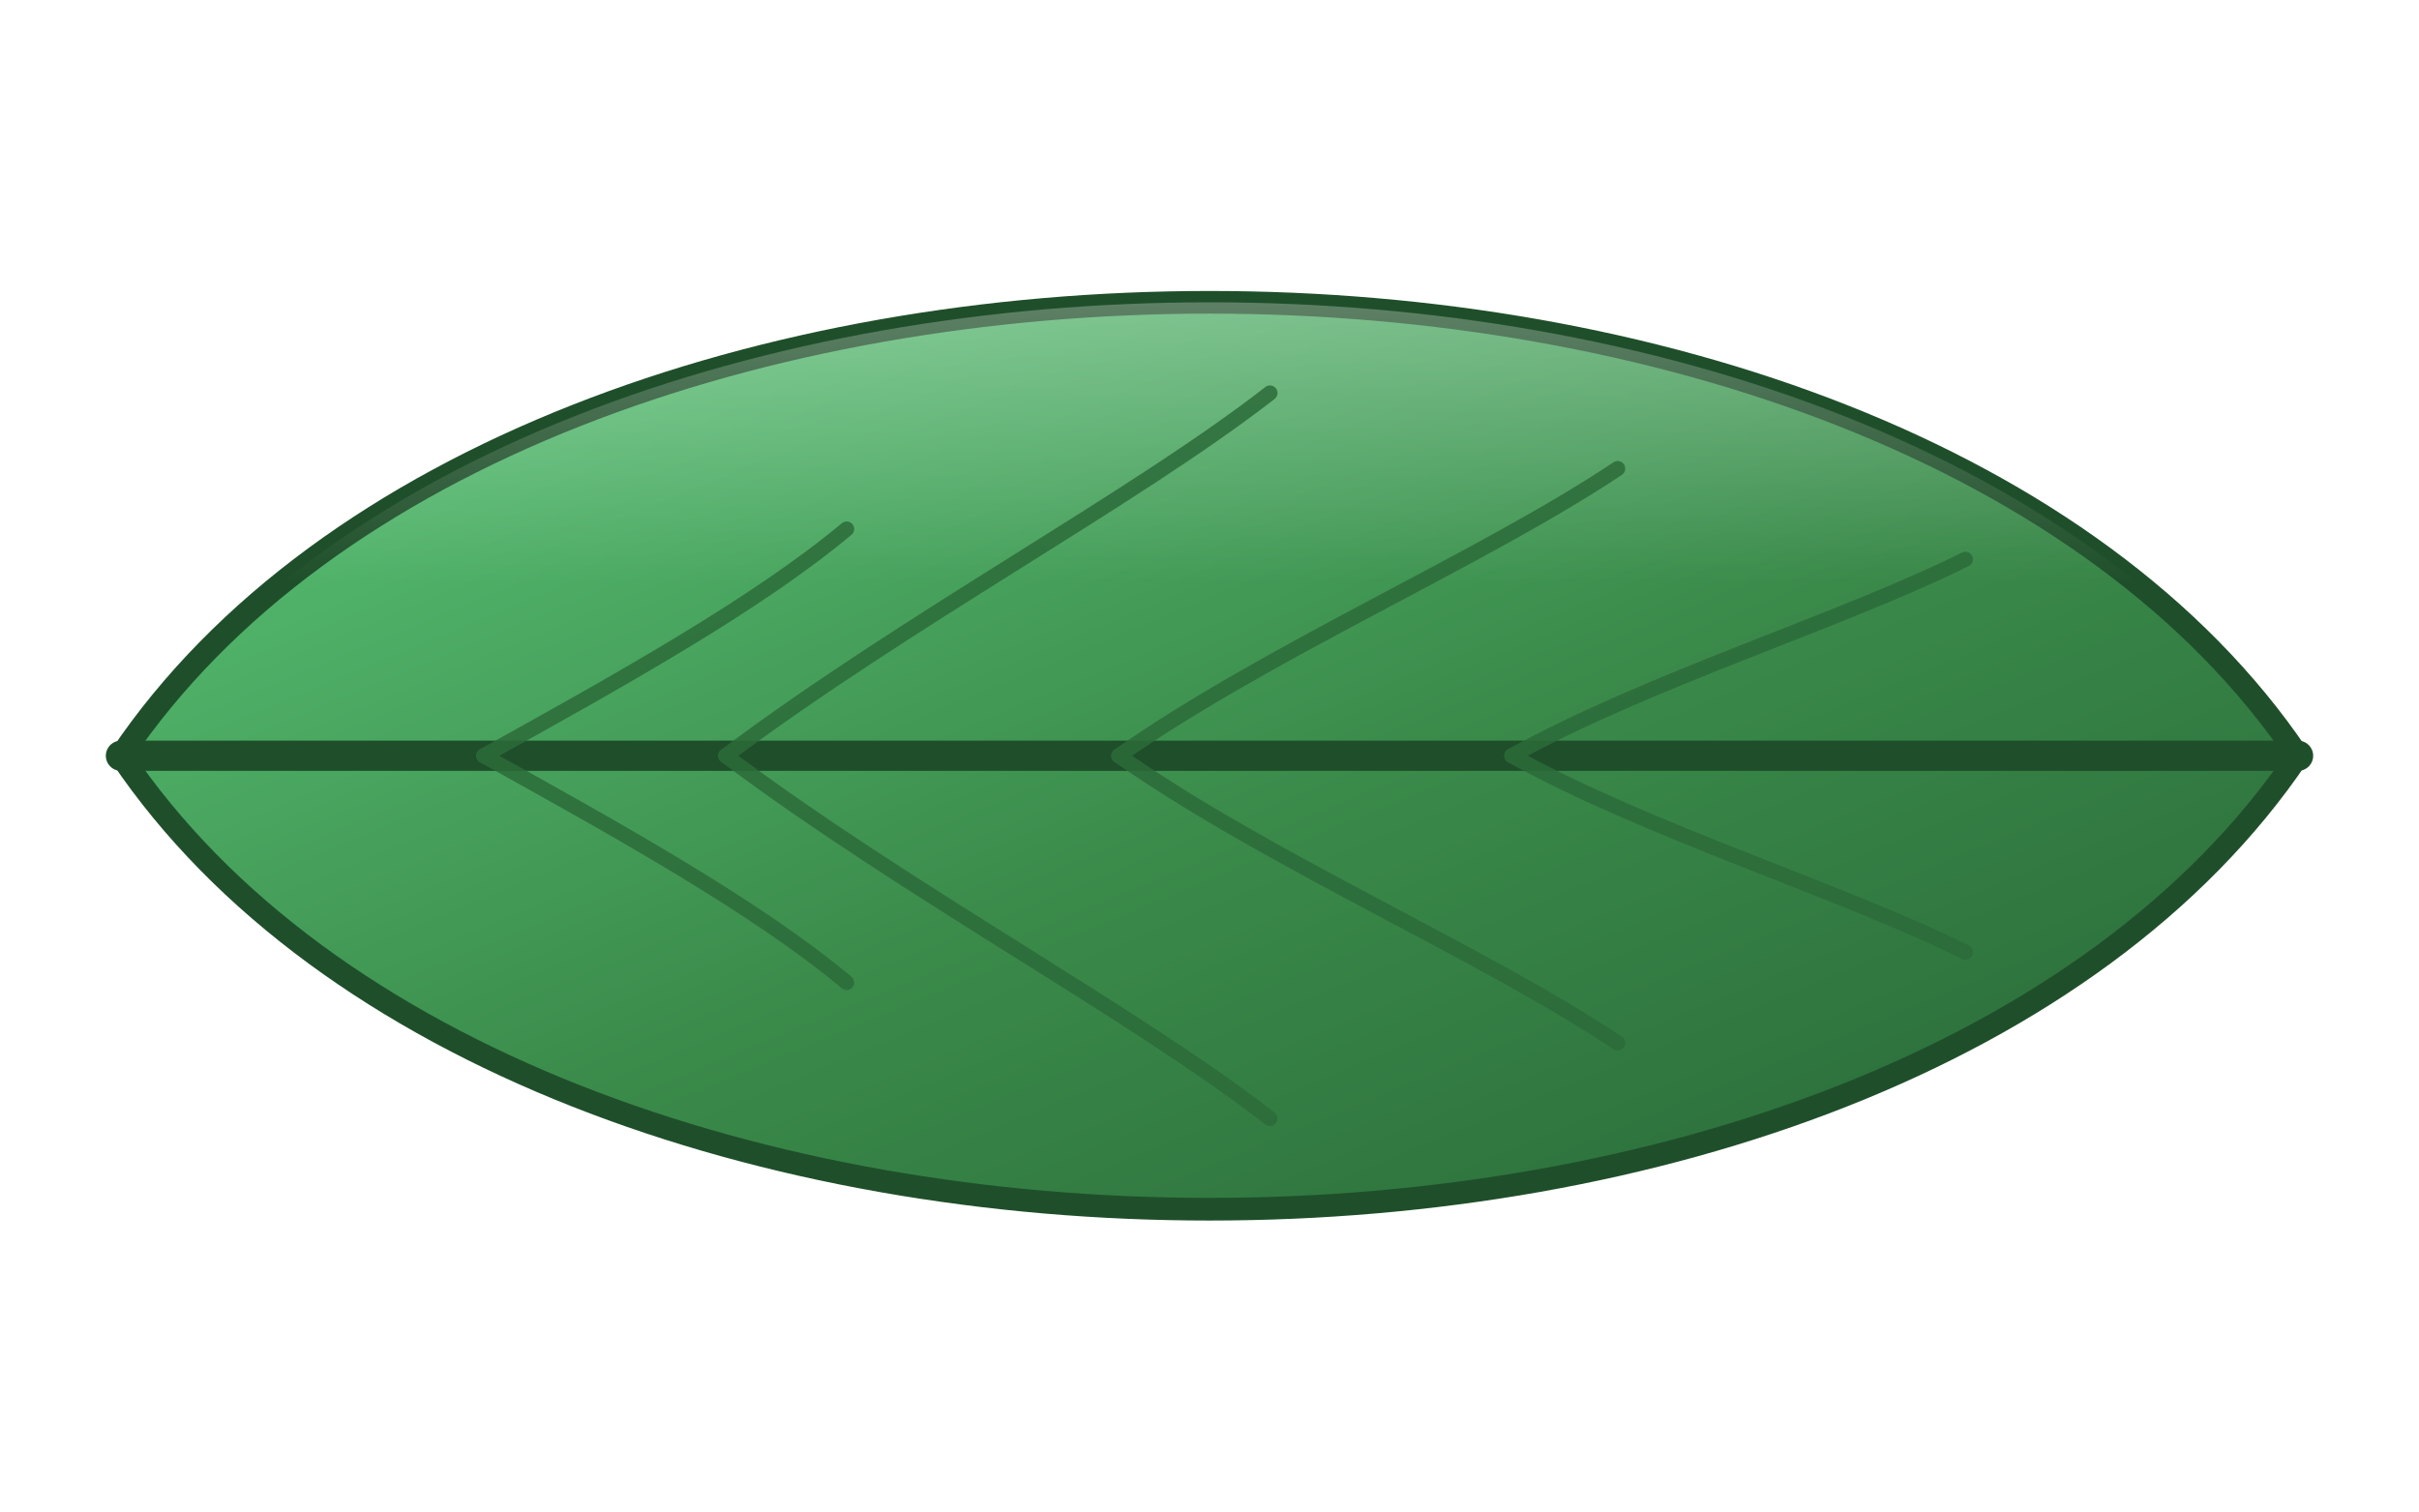
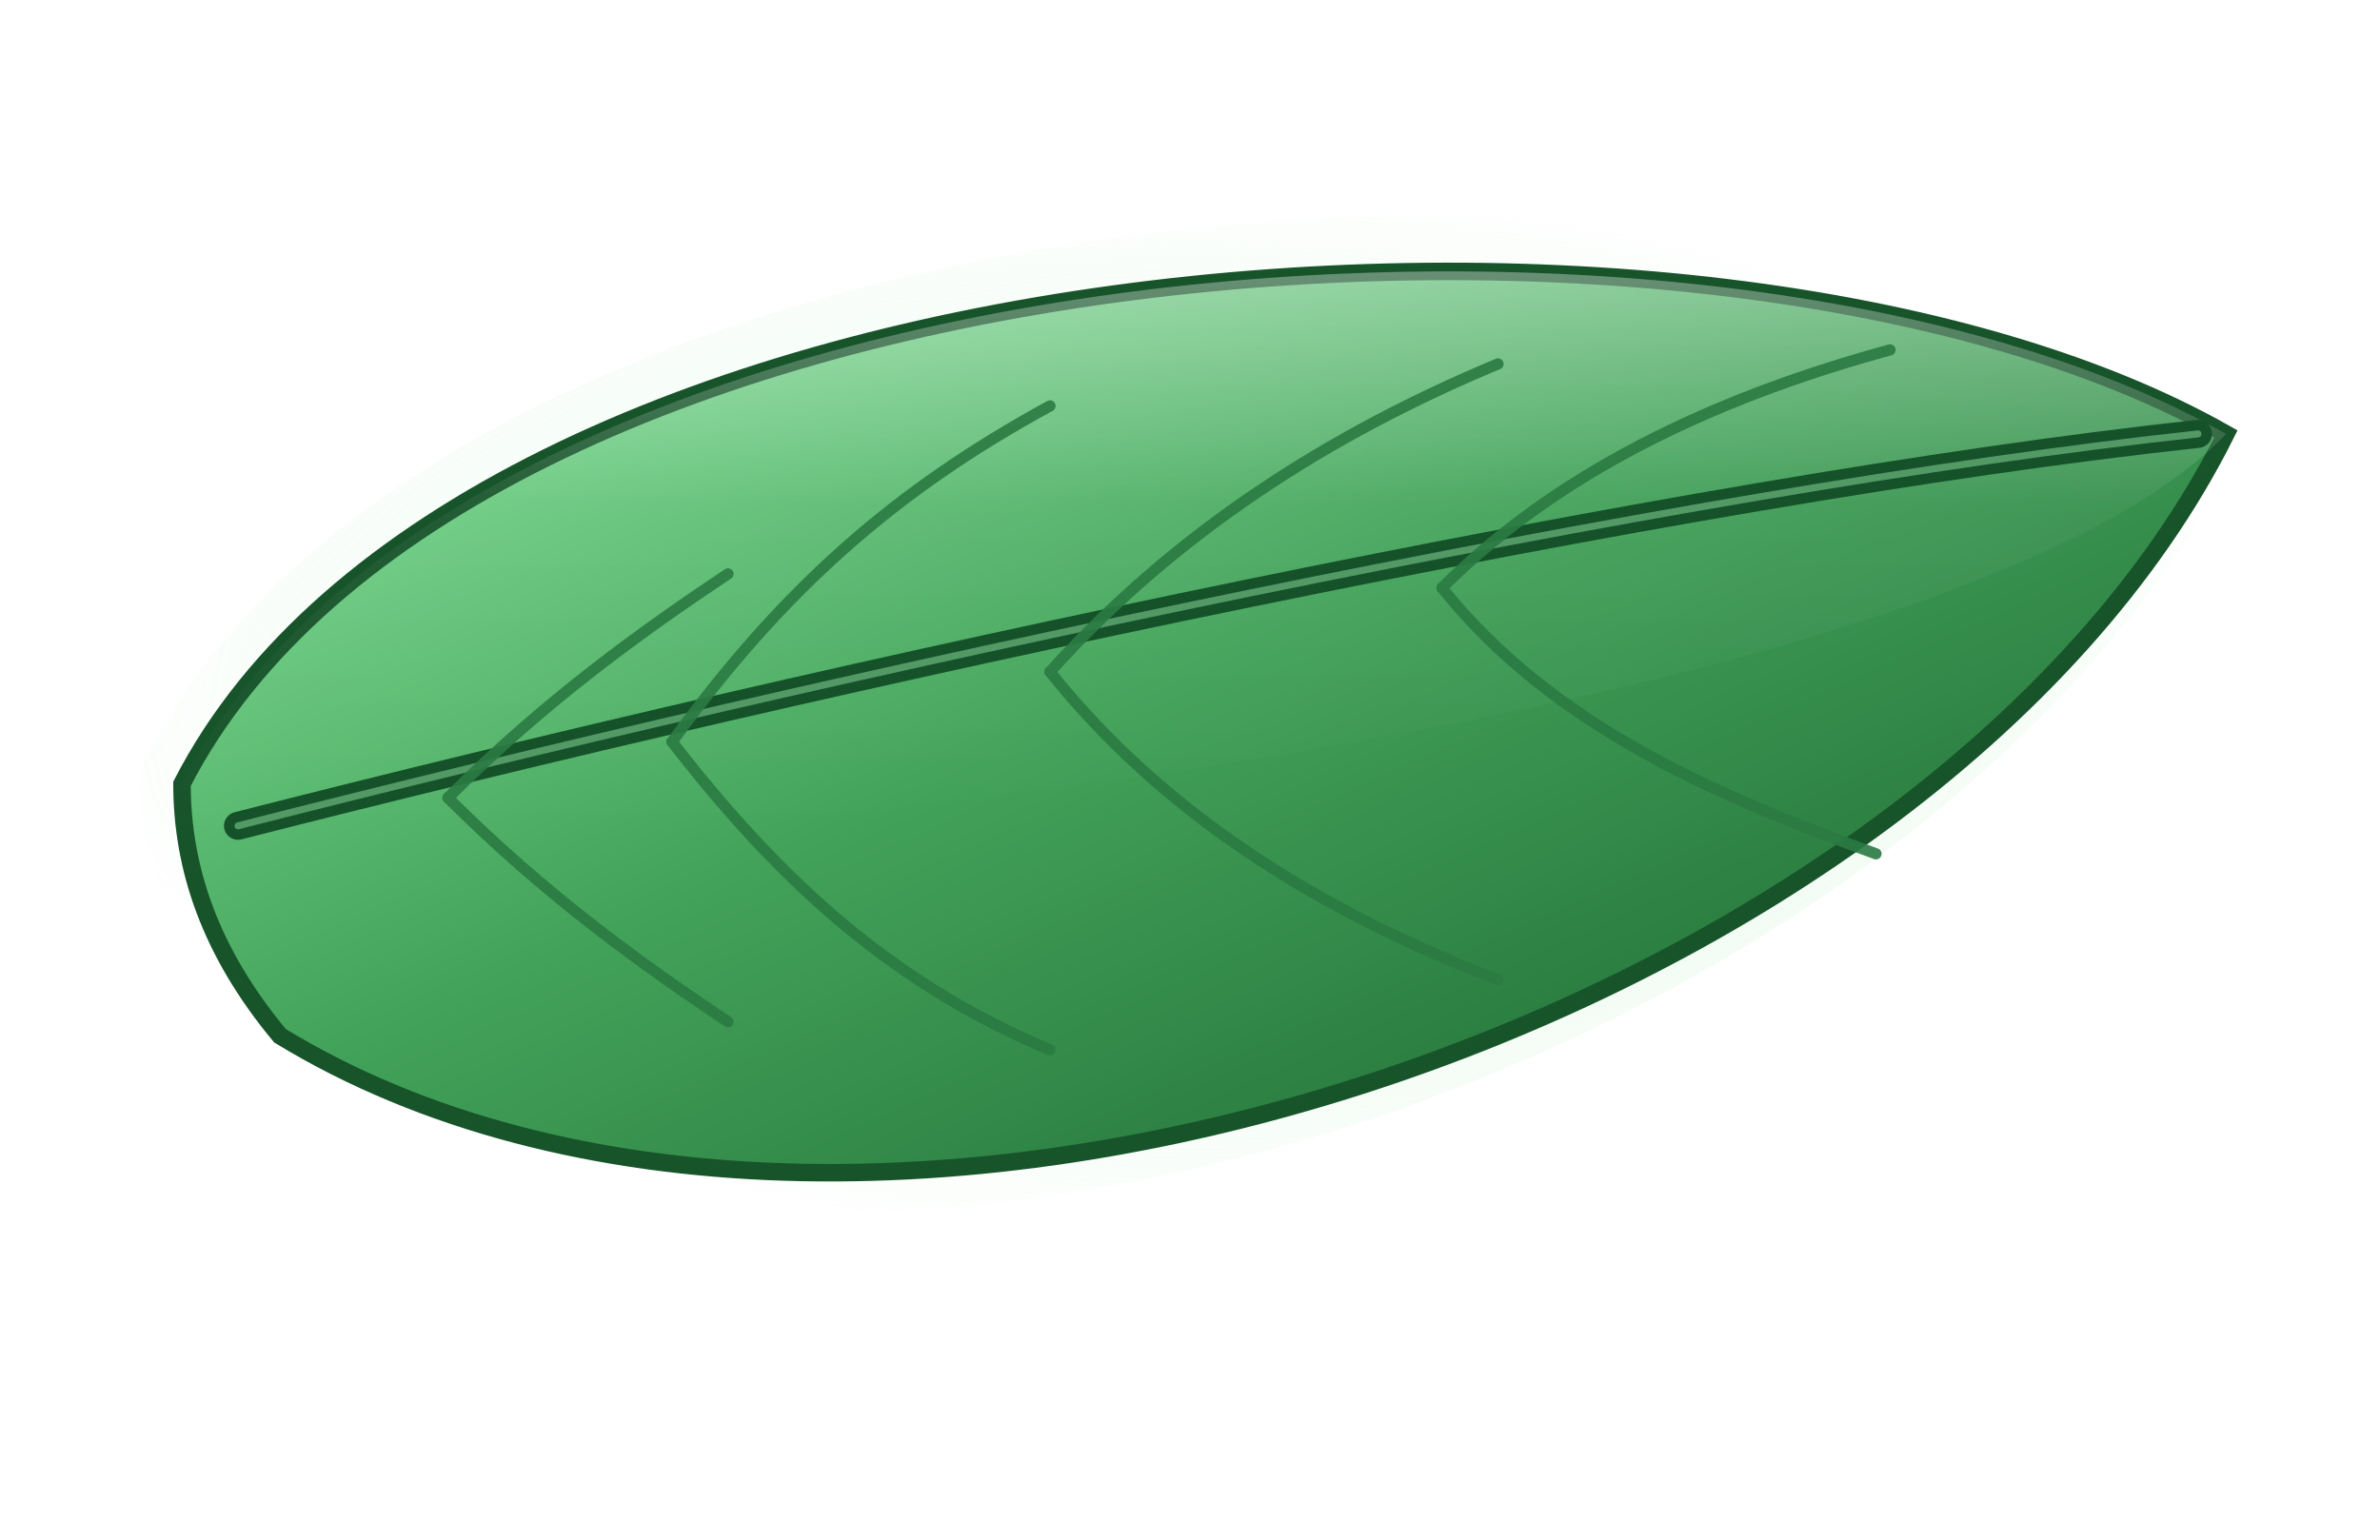
- <svg xmlns="http://www.w3.org/2000/svg" width="320" height="200" viewBox="0 0 320 200">
+ <svg xmlns="http://www.w3.org/2000/svg" width="340" height="220" viewBox="0 0 340 220">
  <defs>
-     <linearGradient id="leafBlade" x1="0" y1="0" x2="1" y2="1">
-       <stop offset="0%" stop-color="#5cc87a" />
-       <stop offset="55%" stop-color="#3a8a4a" />
-       <stop offset="100%" stop-color="#276536" />
+     <linearGradient id="leafBody" x1="0.1" y1="0.1" x2="0.9" y2="0.9">
+       <stop offset="0%" stop-color="#7ad98f" />
+       <stop offset="45%" stop-color="#43a35a" />
+       <stop offset="100%" stop-color="#1f6b34" />
    </linearGradient>
-     <linearGradient id="leafSheen" x1="0" y1="0" x2="0" y2="1">
-       <stop offset="0%" stop-color="#ffffff" stop-opacity="0.28" />
-       <stop offset="45%" stop-color="#ffffff" stop-opacity="0" />
+     <linearGradient id="leafShine" x1="0" y1="0" x2="0" y2="1">
+       <stop offset="0%" stop-color="#ffffff" stop-opacity="0.35" />
+       <stop offset="40%" stop-color="#ffffff" stop-opacity="0.05" />
+       <stop offset="100%" stop-color="#ffffff" stop-opacity="0" />
    </linearGradient>
+     <radialGradient id="leafGlow" cx="50%" cy="50%" r="55%">
+       <stop offset="0%" stop-color="#bff0c6" stop-opacity="0.5" />
+       <stop offset="100%" stop-color="#bff0c6" stop-opacity="0" />
+     </radialGradient>
  </defs>
-   <path d="M16 100 C70 20 250 20 304 100 C250 180 70 180 16 100 Z" fill="url(#leafBlade)" stroke="#1f4f2a" stroke-width="3" />
-   <path d="M16 100 C70 20 250 20 304 100 C250 130 70 130 16 100 Z" fill="url(#leafSheen)" />
-   <path d="M16 100 L304 100" stroke="#1f4f2a" stroke-width="4" stroke-linecap="round" />
-   <g stroke="#2c6b3a" stroke-width="2" fill="none" stroke-linecap="round" opacity="0.85">
-     <path d="M96 100 C120 82 150 66 168 52" />
-     <path d="M96 100 C120 118 150 134 168 148" />
-     <path d="M148 100 C168 86 196 74 214 62" />
-     <path d="M148 100 C168 114 196 126 214 138" />
-     <path d="M200 100 C218 90 244 82 260 74" />
-     <path d="M200 100 C218 110 244 118 260 126" />
-     <path d="M64 100 C82 90 100 80 112 70" />
-     <path d="M64 100 C82 110 100 120 112 130" />
+   <path d="M20 110 C60 26 250 8 322 60 C280 150 120 208 30 150 C22 138 20 124 20 110 Z" fill="url(#leafGlow)" />
+   <path d="M26 112 C66 34 244 20 318 62 C276 146 122 198 40 148 C30 136 26 124 26 112 Z" fill="url(#leafBody)" stroke="#17542a" stroke-width="2.5" />
+   <path d="M26 112 C66 34 244 20 318 62 C286 96 150 118 40 122 C30 118 26 116 26 112 Z" fill="url(#leafShine)" />
+   <path d="M34 118 C120 96 240 70 314 62" fill="none" stroke="#15522a" stroke-width="4" stroke-linecap="round" />
+   <path d="M34 118 C120 96 240 70 314 62" fill="none" stroke="#8fe0a0" stroke-width="1" stroke-linecap="round" opacity="0.5" />
+   <g fill="none" stroke="#2a7a42" stroke-width="1.6" stroke-linecap="round" opacity="0.9">
+     <path d="M96 106 C112 84 128 70 150 58" />
+     <path d="M96 106 C110 124 126 140 150 150" />
+     <path d="M150 96 C168 76 190 62 214 52" />
+     <path d="M150 96 C166 116 188 130 214 140" />
+     <path d="M206 84 C224 66 248 56 270 50" />
+     <path d="M206 84 C222 104 246 114 268 122" />
+     <path d="M64 114 C78 100 92 90 104 82" />
+     <path d="M64 114 C78 128 92 138 104 146" />
  </g>
</svg>
